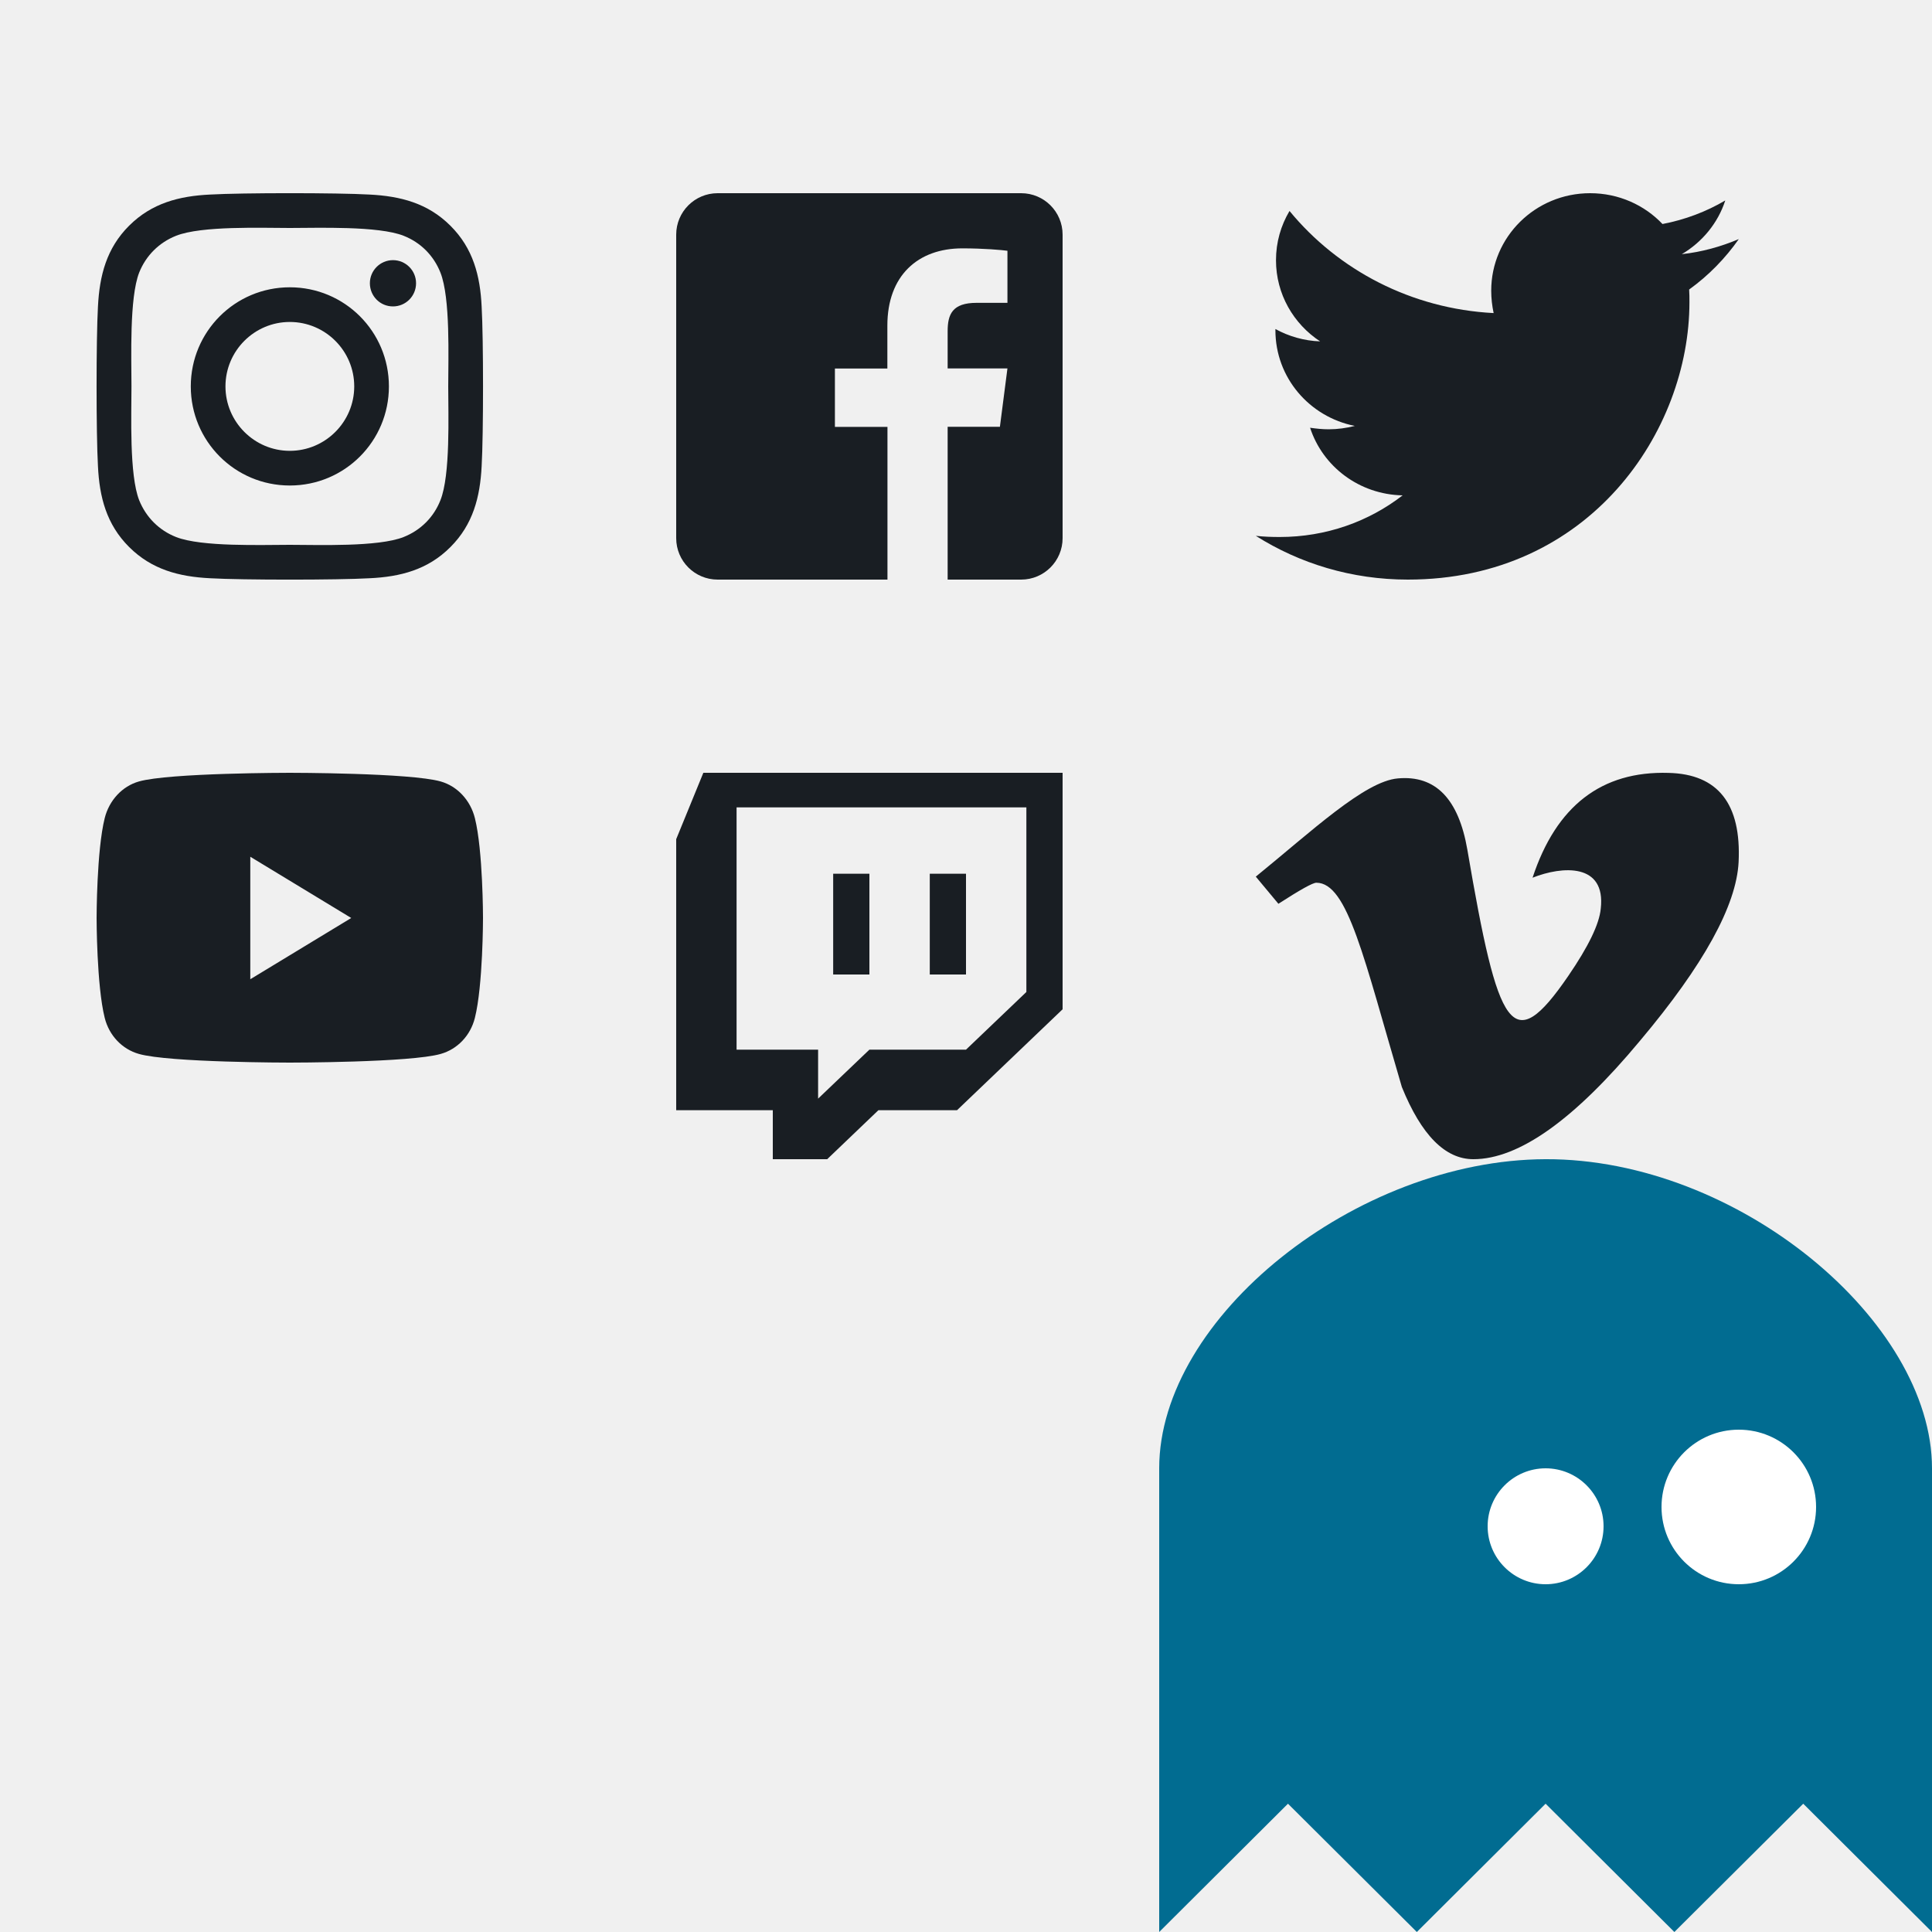
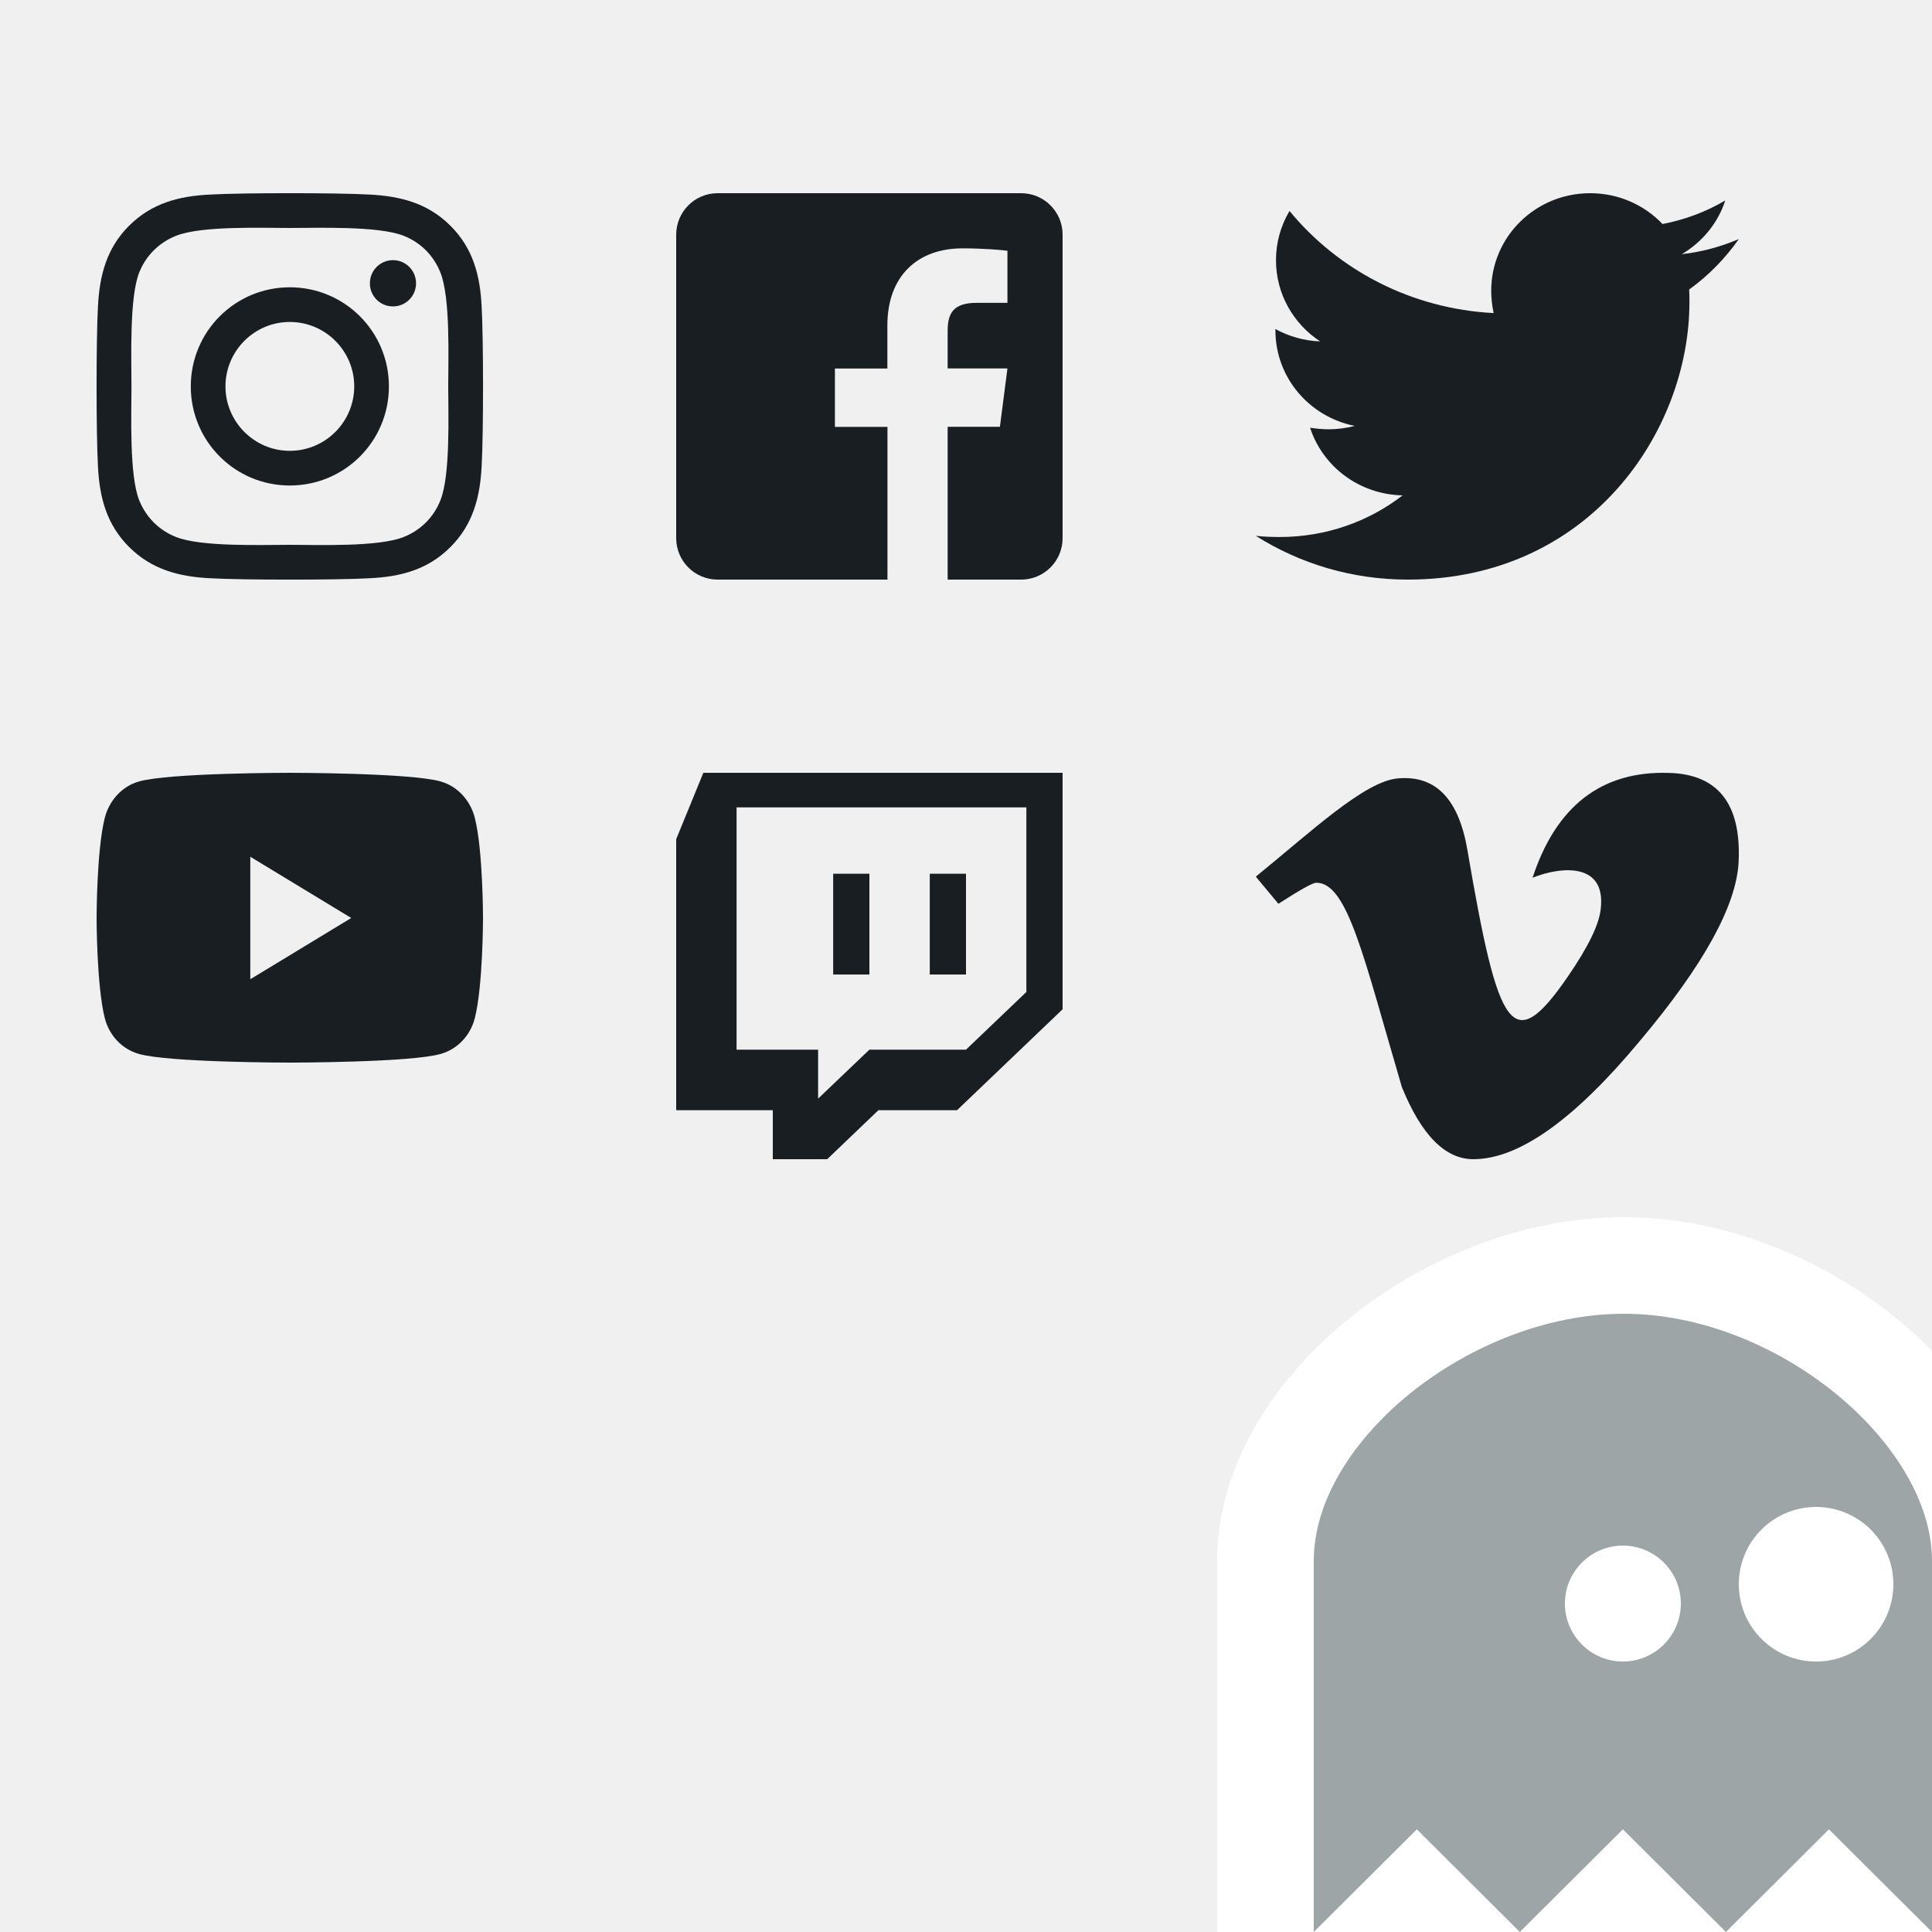
<svg xmlns="http://www.w3.org/2000/svg" width="20" height="20" viewBox="0 0 20 20" fill="none">
  <g id="social-links">
-     <path id="Vector" d="M4.998 0.924C4.975 1.374 4.636 1.991 3.978 2.773C3.298 3.591 2.723 4 2.252 4C1.961 4 1.714 3.751 1.512 3.253C1.119 1.919 0.952 1.138 0.627 1.138C0.589 1.138 0.459 1.211 0.234 1.356L0 1.075C0.576 0.607 1.126 0.087 1.471 0.058C1.86 0.023 2.099 0.269 2.19 0.796C2.51 2.67 2.652 2.953 3.234 2.104C3.443 1.799 3.556 1.566 3.571 1.406C3.625 0.932 3.172 0.964 2.865 1.086C3.11 0.342 3.58 -0.02 4.273 0.001C4.785 0.013 5.027 0.322 4.998 0.924Z" transform="translate(13 8)" fill="#191E23" />
-     <path id="Vector_2" d="M0.281 0L0 0.687V3.493H1V4H1.563L2.093 3.493H2.907L4 2.448V0H0.281ZM3.625 2.269L3 2.866H2L1.469 3.373V2.866H0.625V0.358H3.625V2.269ZM3 1.045V2.088H2.625V1.045H3ZM2 1.045V2.088H1.625V1.045H2Z" transform="translate(7 8)" fill="#191E23" />
-     <path id="Vector_3" d="M3.916 0.469C3.87 0.285 3.735 0.139 3.563 0.09C3.251 0 2 0 2 0C2 0 0.749 0 0.437 0.09C0.265 0.139 0.13 0.285 0.084 0.469C0 0.804 -2.84984e-09 1.503 -2.84984e-09 1.503C-2.84984e-09 1.503 0 2.202 0.084 2.537C0.13 2.721 0.265 2.861 0.437 2.91C0.749 3 2 3 2 3C2 3 3.251 3 3.563 2.91C3.735 2.861 3.87 2.721 3.916 2.537C4 2.202 4 1.503 4 1.503C4 1.503 4 0.804 3.916 0.469ZM1.591 2.137V0.869L2.636 1.503L1.591 2.137Z" transform="translate(1 8)" fill="#191E23" />
-     <path id="Vector_4" d="M4.486 0.997C4.489 1.041 4.489 1.084 4.489 1.128C4.489 2.462 3.458 4 1.574 4C0.993 4 0.454 3.834 0 3.547C0.082 3.556 0.162 3.559 0.247 3.559C0.727 3.559 1.168 3.4 1.52 3.128C1.069 3.119 0.692 2.828 0.562 2.428C0.625 2.437 0.688 2.444 0.755 2.444C0.847 2.444 0.939 2.431 1.025 2.409C0.555 2.316 0.203 1.909 0.203 1.419V1.406C0.339 1.481 0.498 1.528 0.666 1.534C0.39 1.353 0.209 1.044 0.209 0.694C0.209 0.506 0.26 0.334 0.349 0.184C0.853 0.797 1.612 1.197 2.462 1.241C2.446 1.166 2.437 1.087 2.437 1.009C2.437 0.453 2.893 7.04528e-09 3.461 7.04528e-09C3.756 7.04528e-09 4.023 0.122 4.21 0.319C4.442 0.275 4.664 0.191 4.86 0.075C4.784 0.309 4.622 0.506 4.41 0.631C4.616 0.609 4.816 0.553 5 0.475C4.86 0.675 4.686 0.853 4.486 0.997Z" transform="translate(13 2)" fill="#191E23" />
-     <path id="Vector_5" d="M4 0.429V3.571C4 3.808 3.808 4 3.571 4H2.81V2.418H3.351L3.429 1.814H2.81V1.429C2.81 1.254 2.858 1.135 3.109 1.135H3.429V0.596C3.373 0.588 3.184 0.571 2.962 0.571C2.502 0.571 2.186 0.853 2.186 1.37V1.815H1.643V2.419H2.187V4H0.429C0.192 4 0 3.808 0 3.571V0.429C0 0.192 0.192 0 0.429 0H3.571C3.808 0 4 0.192 4 0.429Z" transform="translate(7 2)" fill="#191E23" />
-     <path id="Vector_6" d="M2 0.974C1.433 0.974 0.975 1.432 0.975 2C0.975 2.568 1.433 3.026 2 3.026C2.568 3.026 3.026 2.568 3.026 2C3.026 1.432 2.568 0.974 2 0.974ZM2 2.667C1.634 2.667 1.334 2.368 1.334 2C1.334 1.632 1.633 1.333 2 1.333C2.368 1.333 2.667 1.632 2.667 2C2.667 2.368 2.367 2.667 2 2.667ZM3.307 0.932C3.307 1.065 3.2 1.172 3.068 1.172C2.935 1.172 2.829 1.065 2.829 0.932C2.829 0.8 2.936 0.693 3.068 0.693C3.2 0.693 3.307 0.8 3.307 0.932ZM3.986 1.175C3.971 0.855 3.898 0.571 3.663 0.337C3.429 0.103 3.145 0.03 2.825 0.014C2.495 -0.005 1.505 -0.005 1.175 0.014C0.856 0.029 0.572 0.102 0.337 0.336C0.102 0.57 0.03 0.854 0.014 1.174C-0.005 1.505 -0.005 2.494 0.014 2.825C0.029 3.145 0.102 3.429 0.337 3.663C0.572 3.897 0.855 3.97 1.175 3.986C1.505 4.005 2.495 4.005 2.825 3.986C3.145 3.971 3.429 3.898 3.663 3.663C3.897 3.429 3.97 3.145 3.986 2.825C4.005 2.494 4.005 1.506 3.986 1.175ZM3.559 3.179C3.49 3.354 3.355 3.489 3.179 3.559C2.916 3.664 2.291 3.64 2 3.64C1.71 3.64 1.084 3.663 0.822 3.559C0.647 3.49 0.512 3.355 0.441 3.179C0.337 2.916 0.361 2.291 0.361 2C0.361 1.709 0.338 1.083 0.441 0.821C0.511 0.646 0.646 0.511 0.822 0.441C1.085 0.336 1.71 0.36 2 0.36C2.291 0.36 2.917 0.337 3.179 0.441C3.354 0.51 3.489 0.645 3.559 0.821C3.664 1.084 3.64 1.709 3.64 2C3.64 2.291 3.664 2.917 3.559 3.179Z" transform="translate(1 2)" fill="#191E23" />
+     <rect width="20" height="20" fill="black" fill-opacity="0" />
+     <path id="Vector" d="M17.998 8.924C17.975 9.374 17.636 9.991 16.978 10.773C16.298 11.591 15.723 12 15.252 12C14.961 12 14.714 11.751 14.512 11.253C14.119 9.919 13.952 9.138 13.627 9.138C13.589 9.138 13.459 9.211 13.234 9.356L13 9.075C13.576 8.607 14.126 8.087 14.471 8.058C14.861 8.023 15.099 8.269 15.19 8.796C15.51 10.67 15.652 10.953 16.234 10.104C16.443 9.799 16.556 9.566 16.571 9.406C16.625 8.932 16.172 8.964 15.865 9.086C16.11 8.342 16.58 7.98 17.273 8.001C17.785 8.013 18.027 8.322 17.998 8.924Z" fill="#191E23" />
+     <path id="Vector_2" d="M7.281 8L7 8.687V11.493H8V12H8.563L9.093 11.493H9.907L11 10.448V8H7.281ZM10.625 10.269L10 10.866H9L8.469 11.373V10.866H7.625V8.358H10.625V10.269ZM10 9.045V10.088H9.625V9.045H10ZM9 9.045V10.088H8.625V9.045H9Z" fill="#191E23" />
+     <path id="Vector_3" d="M4.916 8.469C4.87 8.285 4.735 8.139 4.563 8.09C4.251 8 3 8 3 8C3 8 1.749 8 1.437 8.09C1.265 8.139 1.13 8.285 1.084 8.469C1 8.804 1 9.503 1 9.503C1 9.503 1 10.202 1.084 10.537C1.13 10.721 1.265 10.861 1.437 10.91C1.749 11 3 11 3 11C3 11 4.251 11 4.563 10.91C4.735 10.861 4.87 10.721 4.916 10.537C5 10.202 5 9.503 5 9.503C5 9.503 5 8.804 4.916 8.469ZM2.591 10.137V8.869L3.636 9.503L2.591 10.137Z" fill="#191E23" />
+     <path id="Vector_4" d="M17.486 2.997C17.489 3.041 17.489 3.084 17.489 3.128C17.489 4.462 16.458 6 14.574 6C13.993 6 13.454 5.834 13 5.547C13.082 5.556 13.162 5.559 13.248 5.559C13.726 5.559 14.168 5.4 14.52 5.128C14.069 5.119 13.692 4.828 13.562 4.428C13.625 4.437 13.688 4.444 13.755 4.444C13.847 4.444 13.939 4.431 14.025 4.409C13.555 4.316 13.203 3.909 13.203 3.419V3.406C13.339 3.481 13.498 3.528 13.666 3.534C13.39 3.353 13.209 3.044 13.209 2.694C13.209 2.506 13.26 2.334 13.349 2.184C13.853 2.797 14.612 3.197 15.462 3.241C15.446 3.166 15.437 3.087 15.437 3.009C15.437 2.453 15.893 2 16.461 2C16.756 2 17.023 2.122 17.21 2.319C17.442 2.275 17.664 2.191 17.86 2.075C17.784 2.309 17.622 2.506 17.41 2.631C17.616 2.609 17.816 2.553 18 2.475C17.86 2.675 17.686 2.853 17.486 2.997Z" fill="#191E23" />
+     <path id="Vector_5" d="M11 2.429V5.571C11 5.808 10.808 6 10.571 6H9.81V4.418H10.351L10.429 3.814H9.81V3.429C9.81 3.254 9.858 3.135 10.109 3.135H10.429V2.596C10.373 2.588 10.184 2.571 9.963 2.571C9.502 2.571 9.186 2.853 9.186 3.37V3.815H8.643V4.419H9.187V6H7.429C7.192 6 7 5.808 7 5.571V2.429C7 2.192 7.192 2 7.429 2H10.571C10.808 2 11 2.192 11 2.429Z" fill="#191E23" />
+     <path id="Vector_6" d="M3 2.974C2.433 2.974 1.975 3.432 1.975 4C1.975 4.568 2.433 5.026 3 5.026C3.568 5.026 4.026 4.568 4.026 4C4.026 3.432 3.568 2.974 3 2.974ZM3 4.667C2.634 4.667 2.334 4.368 2.334 4C2.334 3.632 2.633 3.333 3 3.333C3.368 3.333 3.667 3.632 3.667 4C3.667 4.368 3.367 4.667 3 4.667ZM4.307 2.933C4.307 3.065 4.2 3.172 4.068 3.172C3.935 3.172 3.829 3.065 3.829 2.933C3.829 2.8 3.936 2.693 4.068 2.693C4.2 2.693 4.307 2.8 4.307 2.933ZM4.986 3.175C4.971 2.855 4.898 2.571 4.663 2.337C4.429 2.103 4.145 2.03 3.825 2.014C3.495 1.995 2.505 1.995 2.175 2.014C1.856 2.029 1.572 2.102 1.337 2.336C1.102 2.57 1.03 2.854 1.014 3.174C0.995 3.505 0.995 4.494 1.014 4.825C1.029 5.145 1.102 5.429 1.337 5.663C1.572 5.897 1.855 5.97 2.175 5.986C2.505 6.005 3.495 6.005 3.825 5.986C4.145 5.971 4.429 5.898 4.663 5.663C4.897 5.429 4.97 5.145 4.986 4.825C5.005 4.494 5.005 3.506 4.986 3.175ZM4.559 5.179C4.49 5.354 4.355 5.489 4.179 5.559C3.916 5.664 3.291 5.64 3 5.64C2.71 5.64 2.084 5.663 1.822 5.559C1.647 5.49 1.512 5.355 1.441 5.179C1.337 4.916 1.361 4.291 1.361 4C1.361 3.709 1.338 3.083 1.441 2.821C1.511 2.646 1.646 2.511 1.822 2.441C2.085 2.336 2.71 2.36 3 2.36C3.291 2.36 3.917 2.337 4.179 2.441C4.354 2.51 4.489 2.645 4.559 2.821C4.664 3.084 4.64 3.709 4.64 4C4.64 4.291 4.664 4.917 4.559 5.179Z" fill="#191E23" />
    <g id="Logo" clip-path="url(#clip0)">
-       <path id="Vector_7" d="M0 8V3.2C0 1.637 2.039 0.006 4 2.44141e-05C5.99 -0.006 8 1.676 8 3.2V8L6.667 6.672L5.333 8L4 6.672L2.667 8L1.333 6.672L0 8Z" transform="translate(12 11.9999)" fill="#016C91" />
-       <path id="Ellipse" d="M1.2 0.6C1.2 0.931 0.931 1.2 0.6 1.2C0.269 1.2 0 0.931 0 0.6C0 0.269 0.269 0 0.6 0C0.931 0 1.2 0.269 1.2 0.6Z" transform="translate(15.4 15.2)" fill="white" />
-       <path id="Ellipse_2" d="M1.6 0.8C1.6 1.242 1.242 1.6 0.8 1.6C0.358 1.6 0 1.242 0 0.8C0 0.358 0.358 0 0.8 0C1.242 0 1.6 0.358 1.6 0.8Z" transform="translate(17.2 14.8)" fill="white" />
+       <rect width="8" height="8" fill="black" fill-opacity="0" transform="translate(12 12)" />
+       <path id="Vector_7" d="M13.1 20V21.204L13.953 20.354L14.667 19.643L15.38 20.354L15.733 20.706L16.086 20.354L16.8 19.643L17.514 20.354L17.867 20.706L18.22 20.354L18.933 19.643L19.647 20.354L20.5 21.204V20V16.16C20.5 15.341 19.975 14.571 19.312 14.033C18.638 13.485 17.729 13.097 16.799 13.1C15.884 13.103 14.977 13.481 14.299 14.023C13.633 14.556 13.1 15.323 13.1 16.16V20Z" fill="#9EA5A7" stroke="white" />
+       <path id="Ellipse" d="M17.4 16.6C17.4 16.931 17.131 17.2 16.8 17.2C16.469 17.2 16.2 16.931 16.2 16.6C16.2 16.269 16.469 16 16.8 16C17.131 16 17.4 16.269 17.4 16.6Z" fill="white" />
+       <path id="Ellipse_2" d="M19.6 16.4C19.6 16.842 19.242 17.2 18.8 17.2C18.358 17.2 18 16.842 18 16.4C18 15.958 18.358 15.6 18.8 15.6C19.242 15.6 19.6 15.958 19.6 16.4Z" fill="white" />
    </g>
  </g>
  <defs>
    <clipPath id="clip0">
      <rect width="8" height="8" fill="white" transform="translate(12 12)" />
    </clipPath>
  </defs>
</svg>
